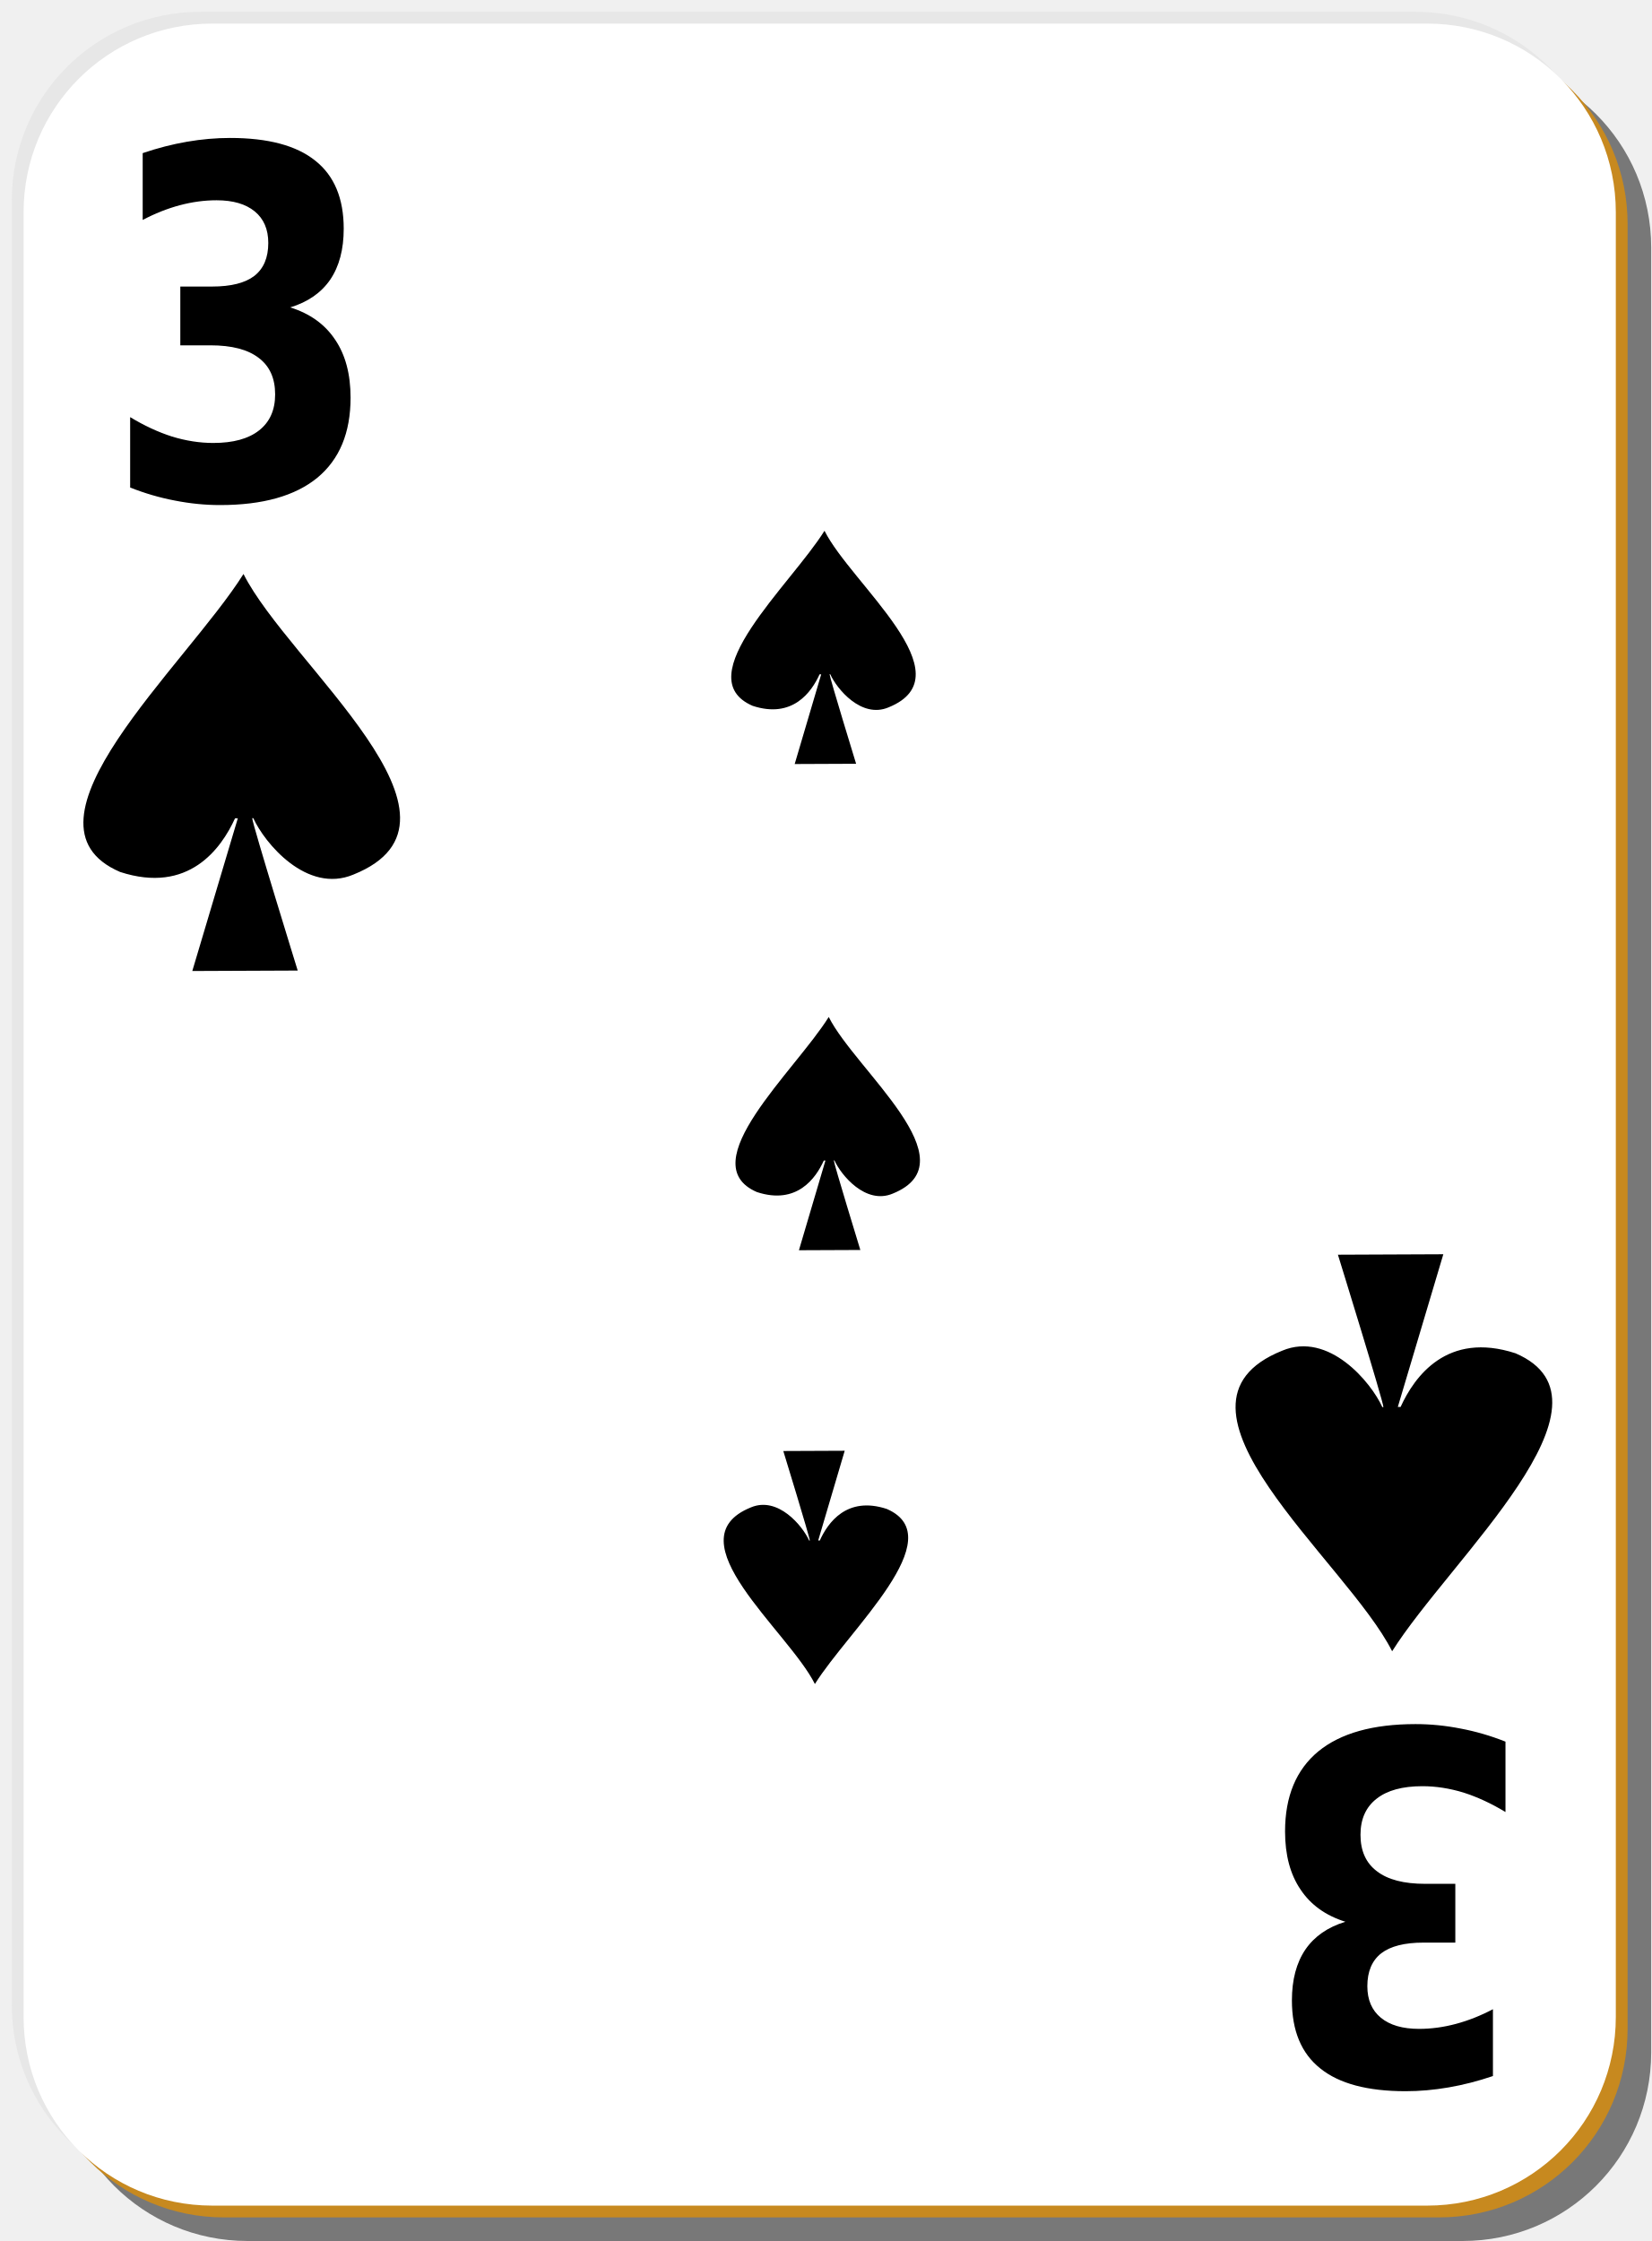
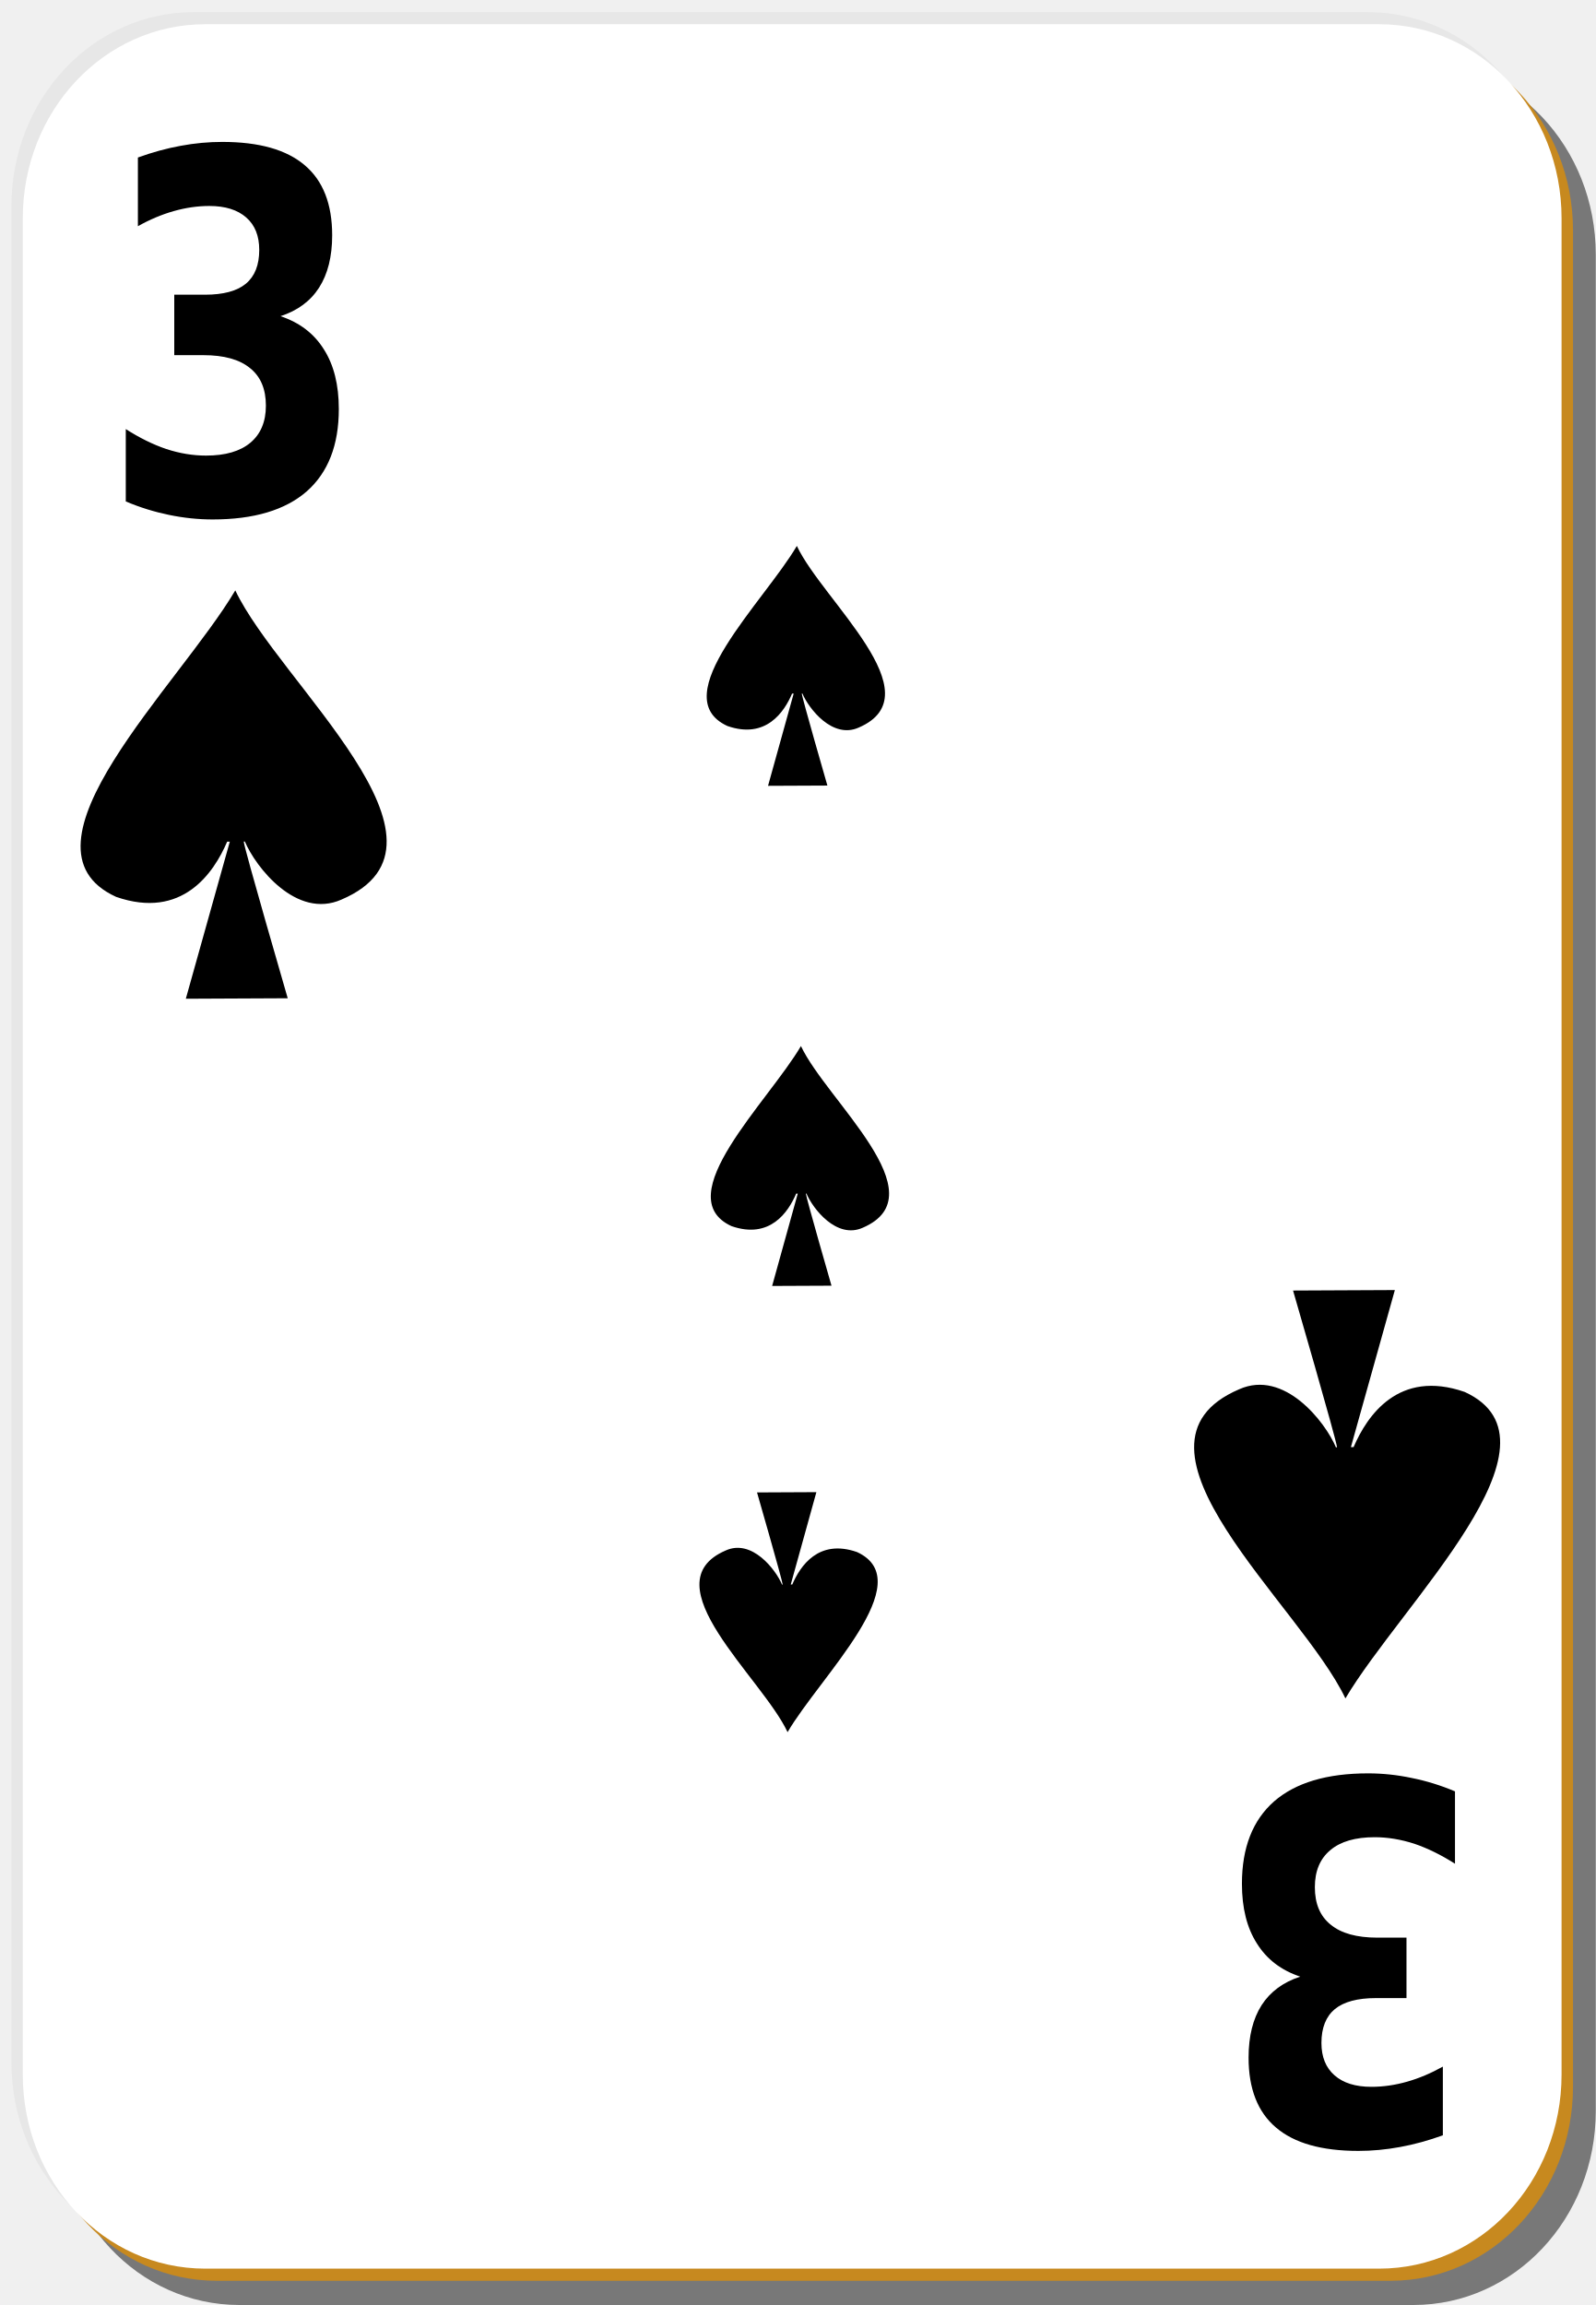
- <svg xmlns="http://www.w3.org/2000/svg" xmlns:xlink="http://www.w3.org/1999/xlink" id="svg2" height="190" width="140" y="0" x="0" version="1.0">
-   <defs id="defs3">
-     <linearGradient id="linearGradient3920">
-       <stop id="stop3922" offset="0" style="stop-color:#ffffff;stop-opacity:1;" />
-       <stop id="stop3924" offset="1" style="stop-color:#ffffff;stop-opacity:0;" />
-     </linearGradient>
-     <linearGradient id="linearGradient2060">
-       <stop id="stop2062" offset="0" style="stop-color:#ebf0d0;stop-opacity:1;" />
-       <stop id="stop2064" offset="1" style="stop-color:#ffffeb;stop-opacity:1;" />
-     </linearGradient>
-     <linearGradient id="linearGradient1575">
-       <stop id="stop1576" offset="0" style="stop-color:#ffffff;stop-opacity:0.5;" />
-       <stop id="stop1577" offset="1" style="stop-color:#ffffff;stop-opacity:0;" />
-     </linearGradient>
-     <linearGradient gradientTransform="translate(0,-1)" gradientUnits="userSpaceOnUse" xlink:href="#linearGradient2060" id="linearGradient4853" y2="128.695" x2="109" y1="63.1" x1="2" />
-     <linearGradient gradientUnits="userSpaceOnUse" xlink:href="#linearGradient3920" id="linearGradient3926" y2="209.561" x2="159.435" y1="142.784" x1="233.887" />
-     <linearGradient gradientUnits="userSpaceOnUse" xlink:href="#linearGradient3920" id="linearGradient1368" y2="209.561" x2="159.435" y1="142.784" x1="233.887" />
-     <linearGradient gradientTransform="translate(0,-1)" gradientUnits="userSpaceOnUse" xlink:href="#linearGradient2060" id="linearGradient1366" y2="128.695" x2="109" y1="63.1" x1="2" />
-     <linearGradient id="linearGradient1360">
-       <stop id="stop1362" offset="0" style="stop-color:#ffffff;stop-opacity:0.5;" />
-       <stop id="stop1364" offset="1" style="stop-color:#ffffff;stop-opacity:0;" />
-     </linearGradient>
-     <linearGradient id="linearGradient1354">
-       <stop id="stop1356" offset="0" style="stop-color:#ebf0d0;stop-opacity:1;" />
-       <stop id="stop1358" offset="1" style="stop-color:#ffffeb;stop-opacity:1;" />
-     </linearGradient>
-     <linearGradient gradientTransform="translate(0,-1)" gradientUnits="userSpaceOnUse" xlink:href="#linearGradient2060" id="linearGradient1398" y2="128.695" x2="109" y1="63.1" x1="2" />
-     <linearGradient gradientTransform="translate(0,-1)" gradientUnits="userSpaceOnUse" xlink:href="#linearGradient2060" id="linearGradient2350" y2="128.695" x2="109" y1="63.1" x1="2" />
-     <linearGradient id="linearGradient2344">
-       <stop id="stop2346" offset="0" style="stop-color:#ebf0d0;stop-opacity:1;" />
-       <stop id="stop2348" offset="1" style="stop-color:#ffffeb;stop-opacity:1;" />
-     </linearGradient>
-     <linearGradient id="linearGradient2338">
-       <stop id="stop2340" offset="0" style="stop-color:#ffffff;stop-opacity:0.5;" />
-       <stop id="stop2342" offset="1" style="stop-color:#ffffff;stop-opacity:0;" />
-     </linearGradient>
-     <linearGradient gradientTransform="translate(0,-1)" gradientUnits="userSpaceOnUse" xlink:href="#linearGradient2060" id="linearGradient2336" y2="128.695" x2="109" y1="63.1" x1="2" />
-     <linearGradient gradientUnits="userSpaceOnUse" xlink:href="#linearGradient3920" id="linearGradient2334" y2="209.561" x2="159.435" y1="142.784" x1="233.887" />
-     <linearGradient gradientUnits="userSpaceOnUse" xlink:href="#linearGradient3920" id="linearGradient2332" y2="209.561" x2="159.435" y1="142.784" x1="233.887" />
-     <linearGradient gradientTransform="translate(0,-1)" gradientUnits="userSpaceOnUse" xlink:href="#linearGradient2060" id="linearGradient2330" y2="128.695" x2="109" y1="63.1" x1="2" />
-     <linearGradient id="linearGradient2324">
-       <stop id="stop2326" offset="0" style="stop-color:#ffffff;stop-opacity:0.5;" />
-       <stop id="stop2328" offset="1" style="stop-color:#ffffff;stop-opacity:0;" />
-     </linearGradient>
-     <linearGradient id="linearGradient2318">
-       <stop id="stop2320" offset="0" style="stop-color:#ebf0d0;stop-opacity:1;" />
-       <stop id="stop2322" offset="1" style="stop-color:#ffffeb;stop-opacity:1;" />
-     </linearGradient>
-     <linearGradient gradientTransform="translate(0,-1)" gradientUnits="userSpaceOnUse" xlink:href="#linearGradient2060" id="linearGradient2567" y2="128.695" x2="109" y1="63.1" x1="2" />
-     <linearGradient id="linearGradient2561">
-       <stop id="stop2563" offset="0" style="stop-color:#ebf0d0;stop-opacity:1;" />
-       <stop id="stop2565" offset="1" style="stop-color:#ffffeb;stop-opacity:1;" />
-     </linearGradient>
-     <linearGradient id="linearGradient2555">
-       <stop id="stop2557" offset="0" style="stop-color:#ffffff;stop-opacity:0.5;" />
-       <stop id="stop2559" offset="1" style="stop-color:#ffffff;stop-opacity:0;" />
-     </linearGradient>
-     <linearGradient gradientTransform="translate(0,-1)" gradientUnits="userSpaceOnUse" xlink:href="#linearGradient2060" id="linearGradient2553" y2="128.695" x2="109" y1="63.1" x1="2" />
-     <linearGradient gradientUnits="userSpaceOnUse" xlink:href="#linearGradient3920" id="linearGradient2551" y2="209.561" x2="159.435" y1="142.784" x1="233.887" />
-     <linearGradient gradientUnits="userSpaceOnUse" xlink:href="#linearGradient3920" id="linearGradient2549" y2="209.561" x2="159.435" y1="142.784" x1="233.887" />
-     <linearGradient gradientTransform="translate(0,-1)" gradientUnits="userSpaceOnUse" xlink:href="#linearGradient2060" id="linearGradient2547" y2="128.695" x2="109" y1="63.1" x1="2" />
-     <linearGradient id="linearGradient2541">
-       <stop id="stop2543" offset="0" style="stop-color:#ffffff;stop-opacity:0.5;" />
-       <stop id="stop2545" offset="1" style="stop-color:#ffffff;stop-opacity:0;" />
-     </linearGradient>
-     <linearGradient id="linearGradient2535">
-       <stop id="stop2537" offset="0" style="stop-color:#ebf0d0;stop-opacity:1;" />
-       <stop id="stop2539" offset="1" style="stop-color:#ffffeb;stop-opacity:1;" />
-     </linearGradient>
-     <linearGradient gradientTransform="translate(0,-1)" gradientUnits="userSpaceOnUse" xlink:href="#linearGradient2060" id="linearGradient2595" y2="128.695" x2="109" y1="63.1" x1="2" />
-   </defs>
-   <g id="layer1">
-     <g id="g5630">
-       <path style="fill:#000000;fill-opacity:0.498;stroke:none;stroke-width:0.2;stroke-miterlimit:4;stroke-dashoffset:0;stroke-opacity:1" d="M 21,5 L 124,5 C 132.864,5 140,12.136 140,21 L 140,174 C 140,182.864 132.864,190 124,190 L 21,190 C 12.136,190 5,182.864 5,174 L 5,21 C 5,12.136 12.136,5 21,5 z " id="rect2070" />
-       <path style="fill:#e7e7e7;fill-opacity:1;stroke:none;stroke-width:0.2;stroke-miterlimit:4;stroke-dashoffset:0;stroke-opacity:1" d="M 17,1 L 120,1 C 128.864,1 136,8.136 136,17 L 136,170 C 136,178.864 128.864,186 120,186 L 17,186 C 8.136,186 1,178.864 1,170 L 1,17 C 1,8.136 8.136,1 17,1 z " id="rect1300" />
-       <path style="fill:#c7891f;fill-opacity:1;stroke:none;stroke-width:0.2;stroke-miterlimit:4;stroke-dashoffset:0;stroke-opacity:1" d="M 19,3 L 122,3 C 130.864,3 138,10.136 138,19 L 138,172 C 138,180.864 130.864,188 122,188 L 19,188 C 10.136,188 3,180.864 3,172 L 3,19 C 3,10.136 10.136,3 19,3 z " id="path5624" />
-       <path style="fill:#ffffff;fill-opacity:1;stroke:none;stroke-width:0.2;stroke-miterlimit:4;stroke-dashoffset:0;stroke-opacity:1" d="M 18,2 L 121,2 C 129.864,2 137,9.136 137,18 L 137,171 C 137,179.864 129.864,187 121,187 L 18,187 C 9.136,187 2,179.864 2,171 L 2,18 C 2,9.136 9.136,2 18,2 z " id="rect1306" />
-     </g>
-     <g transform="translate(-448.5,-231.5)" id="g5495" />
+ <svg xmlns="http://www.w3.org/2000/svg" width="90px" height="130px" viewBox="0 0 90 130" version="1.1">
+   <g id="surface1">
+     <path style=" stroke:none;fill-rule:nonzero;fill:rgb(0%,0%,0%);fill-opacity:0.498;" d="M 13.5 3.422 L 79.715 3.422 C 85.414 3.422 90 8.305 90 14.367 L 90 119.051 C 90 125.117 85.414 130 79.715 130 L 13.5 130 C 7.801 130 3.215 125.117 3.215 119.051 L 3.215 14.367 C 3.215 8.305 7.801 3.422 13.5 3.422 Z M 13.5 3.422 " />
+     <path style=" stroke:none;fill-rule:nonzero;fill:rgb(90.588%,90.588%,90.588%);fill-opacity:1;" d="M 10.93 0.684 L 77.145 0.684 C 82.84 0.684 87.43 5.566 87.43 11.633 L 87.43 116.316 C 87.43 122.379 82.84 127.262 77.145 127.262 L 10.93 127.262 C 5.23 127.262 0.645 122.379 0.645 116.316 L 0.645 11.633 C 0.645 5.566 5.23 0.684 10.93 0.684 Z M 10.93 0.684 " />
+     <path style=" stroke:none;fill-rule:nonzero;fill:rgb(78.039%,53.725%,12.157%);fill-opacity:1;" d="M 12.215 2.051 L 78.43 2.051 C 84.125 2.051 88.715 6.934 88.715 13 L 88.715 117.684 C 88.715 123.75 84.125 128.633 78.43 128.633 L 12.215 128.633 C 6.516 128.633 1.93 123.75 1.93 117.684 L 1.93 13 C 1.93 6.934 6.516 2.051 12.215 2.051 Z M 12.215 2.051 " />
+     <path style=" stroke:none;fill-rule:nonzero;fill:rgb(100%,100%,100%);fill-opacity:1;" d="M 11.57 1.367 L 77.785 1.367 C 83.484 1.367 88.07 6.25 88.07 12.316 L 88.07 117 C 88.07 123.066 83.484 127.949 77.785 127.949 L 11.57 127.949 C 5.875 127.949 1.285 123.066 1.285 117 L 1.285 12.316 C 1.285 6.25 5.875 1.367 11.57 1.367 Z M 11.57 1.367 " />
+     <path style=" stroke:none;fill-rule:evenodd;fill:rgb(0%,0%,0%);fill-opacity:1;" d="M 44.941 30.789 C 43.098 33.934 37.438 39.293 41.023 40.945 C 43.199 41.707 44.234 40.148 44.672 39.117 L 44.762 39.117 L 43.316 44.32 L 46.664 44.305 C 46.664 44.305 45.219 39.305 45.219 39.113 L 45.254 39.113 C 45.605 39.953 46.949 41.699 48.43 41.035 C 52.754 39.172 46.387 33.871 44.941 30.789 Z M 44.941 30.789 " />
+     <path style=" stroke:none;fill-rule:evenodd;fill:rgb(0%,0%,0%);fill-opacity:1;" d="M 44.418 97.691 C 46.262 94.543 51.918 89.188 48.336 87.535 C 46.16 86.773 45.125 88.332 44.684 89.363 L 44.598 89.363 L 46.043 84.156 L 42.695 84.172 C 42.695 84.172 44.137 89.176 44.141 89.367 L 44.105 89.367 C 43.75 88.523 42.406 86.777 40.93 87.445 C 36.605 89.309 42.973 94.609 44.418 97.691 Z M 44.418 97.691 " />
+     <path style=" stroke:none;fill-rule:evenodd;fill:rgb(0%,0%,0%);fill-opacity:1;" d="M 45.172 58.996 C 43.328 62.141 37.668 67.496 41.254 69.152 C 43.43 69.91 44.465 68.352 44.902 67.32 L 44.992 67.32 L 43.547 72.527 L 46.895 72.512 C 46.895 72.512 45.453 67.508 45.449 67.316 L 45.484 67.316 C 45.836 68.16 47.184 69.906 48.66 69.242 C 52.984 67.379 46.617 62.074 45.172 58.996 Z M 45.172 58.996 " />
+     <path style=" stroke:none;fill-rule:evenodd;fill:rgb(0%,0%,0%);fill-opacity:1;" d="M 13.27 33.297 C 10.105 38.652 0.391 47.766 6.547 50.582 C 10.281 51.879 12.059 49.227 12.812 47.469 L 12.961 47.469 L 10.48 56.328 L 16.227 56.301 C 16.227 56.301 13.754 47.785 13.746 47.461 L 13.809 47.461 C 14.414 48.895 16.723 51.867 19.262 50.734 C 26.684 47.562 15.754 38.539 13.27 33.297 Z M 13.27 33.297 " />
+     <path style=" stroke:none;fill-rule:nonzero;fill:rgb(0%,0%,0%);fill-opacity:1;" d="M 15.82 17.832 C 16.895 18.191 17.711 18.812 18.266 19.703 C 18.828 20.582 19.109 21.703 19.109 23.07 C 19.109 25.105 18.504 26.652 17.293 27.719 C 16.082 28.77 14.316 29.297 11.996 29.297 C 11.176 29.297 10.355 29.211 9.527 29.039 C 8.711 28.871 7.898 28.621 7.094 28.281 L 7.094 24.199 C 7.863 24.691 8.625 25.07 9.379 25.324 C 10.141 25.574 10.887 25.695 11.621 25.695 C 12.711 25.695 13.543 25.453 14.121 24.969 C 14.703 24.48 14.996 23.785 14.996 22.879 C 14.996 21.941 14.699 21.238 14.102 20.762 C 13.508 20.273 12.633 20.031 11.473 20.031 L 9.828 20.031 L 9.828 16.621 L 11.559 16.621 C 12.59 16.621 13.359 16.418 13.863 16.004 C 14.371 15.582 14.621 14.945 14.621 14.094 C 14.621 13.305 14.379 12.695 13.887 12.266 C 13.395 11.832 12.699 11.617 11.805 11.617 C 11.141 11.617 10.473 11.715 9.797 11.906 C 9.121 12.098 8.445 12.383 7.777 12.758 L 7.777 8.883 C 8.59 8.59 9.395 8.367 10.191 8.223 C 10.988 8.074 11.77 8.004 12.539 8.004 C 14.613 8.004 16.16 8.441 17.188 9.32 C 18.219 10.191 18.734 11.508 18.734 13.27 C 18.734 14.469 18.488 15.453 17.996 16.223 C 17.508 16.984 16.781 17.52 15.82 17.832 " />
+     <path style=" stroke:none;fill-rule:evenodd;fill:rgb(0%,0%,0%);fill-opacity:1;" d="M 75.879 95.789 C 79.047 90.438 88.758 81.32 82.605 78.504 C 78.871 77.207 77.094 79.859 76.34 81.617 L 76.188 81.617 L 78.668 72.758 L 72.926 72.785 C 72.926 72.785 75.398 81.301 75.406 81.625 L 75.344 81.625 C 74.738 80.191 72.43 77.219 69.891 78.352 C 62.469 81.523 73.398 90.547 75.879 95.789 Z M 75.879 95.789 " />
+     <path style=" stroke:none;fill-rule:nonzero;fill:rgb(0%,0%,0%);fill-opacity:1;" d="M 73.332 111.48 C 72.258 111.125 71.441 110.5 70.887 109.609 C 70.324 108.73 70.043 107.609 70.043 106.242 C 70.043 104.207 70.648 102.66 71.859 101.594 C 73.07 100.543 74.836 100.016 77.156 100.016 C 77.973 100.016 78.797 100.102 79.621 100.277 C 80.441 100.441 81.254 100.691 82.059 101.031 L 82.059 105.113 C 81.289 104.621 80.527 104.246 79.773 103.988 C 79.012 103.742 78.262 103.617 77.531 103.617 C 76.441 103.617 75.605 103.859 75.031 104.344 C 74.445 104.832 74.156 105.527 74.156 106.434 C 74.156 107.371 74.453 108.074 75.051 108.551 C 75.645 109.039 76.52 109.281 77.68 109.281 L 79.324 109.281 L 79.324 112.691 L 77.594 112.691 C 76.562 112.691 75.793 112.898 75.285 113.309 C 74.781 113.73 74.527 114.367 74.527 115.219 C 74.527 116.008 74.773 116.617 75.266 117.047 C 75.758 117.48 76.449 117.695 77.348 117.695 C 78.012 117.695 78.68 117.598 79.355 117.406 C 80.031 117.215 80.703 116.93 81.375 116.555 L 81.375 120.43 C 80.562 120.723 79.758 120.945 78.961 121.09 C 78.164 121.238 77.379 121.309 76.609 121.309 C 74.539 121.309 72.992 120.871 71.965 119.992 C 70.934 119.121 70.418 117.805 70.418 116.047 C 70.418 114.844 70.664 113.859 71.152 113.09 C 71.645 112.328 72.371 111.793 73.332 111.48 " />
  </g>
-   <g id="g1729" style="stroke-opacity:1;stroke:none" transform="matrix(0.593136,0,0,0.238935,-84.41248,9.255993)">
-     <path id="path1731" style="fill:#000000;fill-opacity:1;fill-rule:evenodd;stroke-width:0.759;stroke-linecap:butt;stroke-linejoin:round;stroke-miterlimit:4" d="M 260.176,149.597 C 255.34,168.838 240.5,201.604 249.901,211.72 C 255.608,216.376 258.323,206.844 259.473,200.533 L 259.704,200.533 L 255.914,232.368 L 264.692,232.275 C 264.692,232.275 260.91,201.672 260.902,200.501 L 260.994,200.501 C 261.923,205.658 265.448,216.334 269.326,212.268 C 280.665,200.871 263.968,168.439 260.176,149.597 z " />
-   </g>
-   <g id="g1753" style="stroke-opacity:1;stroke:none" transform="matrix(-0.593136,0,0,-0.238935,223.4125,178.5209)">
-     <path id="path1755" style="fill:#000000;fill-opacity:1;fill-rule:evenodd;stroke-width:0.759;stroke-linecap:butt;stroke-linejoin:round;stroke-miterlimit:4" d="M 260.176,149.597 C 255.34,168.838 240.5,201.604 249.901,211.72 C 255.608,216.376 258.323,206.844 259.473,200.533 L 259.704,200.533 L 255.914,232.368 L 264.692,232.275 C 264.692,232.275 260.91,201.672 260.902,200.501 L 260.994,200.501 C 261.923,205.658 265.448,216.334 269.326,212.268 C 280.665,200.871 263.968,168.439 260.176,149.597 z " />
-   </g>
-   <g id="g2352" transform="translate(333.5,184.5)" />
-   <g id="g2582" style="stroke-opacity:1;stroke:none" transform="matrix(0.593136,0,0,0.238935,-84.05302,50.47908)">
-     <path id="path2584" style="fill:#000000;fill-opacity:1;fill-rule:evenodd;stroke-width:0.759;stroke-linecap:butt;stroke-linejoin:round;stroke-miterlimit:4" d="M 260.176,149.597 C 255.34,168.838 240.5,201.604 249.901,211.72 C 255.608,216.376 258.323,206.844 259.473,200.533 L 259.704,200.533 L 255.914,232.368 L 264.692,232.275 C 264.692,232.275 260.91,201.672 260.902,200.501 L 260.994,200.501 C 261.923,205.658 265.448,216.334 269.326,212.268 C 280.665,200.871 263.968,168.439 260.176,149.597 z " />
-   </g>
-   <g id="g1600" transform="matrix(1.000012,0,0,0.400814,-239.7773,-10.81148)">
-     <path id="path1561" style="fill:#000000;fill-opacity:1;fill-rule:evenodd;stroke:none;stroke-width:0.759;stroke-linecap:butt;stroke-linejoin:round;stroke-miterlimit:4;stroke-opacity:1" d="M 260.419,148.389 C 255.494,167.911 240.384,201.155 249.957,211.418 C 255.767,216.143 258.532,206.471 259.703,200.068 L 259.938,200.068 L 256.079,232.368 L 265.016,232.273 C 265.016,232.273 261.166,201.224 261.158,200.036 L 261.251,200.036 C 262.197,205.269 265.787,216.1 269.735,211.975 C 281.281,200.411 264.28,167.506 260.419,148.389 z " />
-   </g>
-   <path id="text2221" style="font-size:37.418;font-style:normal;font-variant:normal;font-weight:bold;font-stretch:normal;fill:#000000;fill-opacity:1;stroke:none;stroke-width:1px;stroke-linecap:butt;stroke-linejoin:miter;stroke-opacity:1;font-family:Bitstream Vera Sans;text-anchor:start;writing-mode:lr-tb" d="M 24.608,26.063 C 26.28,26.585 27.548,27.496 28.412,28.795 C 29.287,30.081 29.724,31.722 29.724,33.718 C 29.724,36.692 28.783,38.956 26.9,40.51 C 25.017,42.05 22.271,42.821 18.66,42.821 C 17.386,42.821 16.107,42.693 14.822,42.439 C 13.549,42.198 12.286,41.829 11.035,41.334 L 11.035,35.366 C 12.231,36.089 13.416,36.639 14.59,37.014 C 15.775,37.375 16.938,37.556 18.079,37.556 C 19.773,37.556 21.069,37.201 21.966,36.491 C 22.874,35.781 23.328,34.763 23.328,33.437 C 23.328,32.071 22.863,31.039 21.933,30.343 C 21.014,29.633 19.651,29.278 17.846,29.278 L 15.288,29.278 L 15.288,24.294 L 17.979,24.294 C 19.585,24.294 20.781,23.993 21.567,23.39 C 22.354,22.774 22.747,21.843 22.747,20.597 C 22.747,19.445 22.365,18.554 21.601,17.925 C 20.836,17.295 19.756,16.98 18.361,16.98 C 17.331,16.98 16.29,17.121 15.238,17.402 C 14.186,17.684 13.139,18.099 12.098,18.648 L 12.098,12.982 C 13.36,12.553 14.612,12.232 15.852,12.017 C 17.093,11.803 18.311,11.696 19.507,11.696 C 22.73,11.696 25.139,12.339 26.734,13.625 C 28.34,14.897 29.143,16.82 29.143,19.392 C 29.143,21.146 28.761,22.587 27.997,23.712 C 27.232,24.824 26.103,25.607 24.608,26.063" />
-   <g id="g17081" transform="matrix(-1.000012,0,0,-0.400814,378.4572,199.4765)">
-     <path id="path17083" style="fill:#000000;fill-opacity:1;fill-rule:evenodd;stroke:none;stroke-width:0.759;stroke-linecap:butt;stroke-linejoin:round;stroke-miterlimit:4;stroke-opacity:1" d="M 260.419,148.389 C 255.494,167.911 240.384,201.155 249.957,211.418 C 255.767,216.143 258.532,206.471 259.703,200.068 L 259.938,200.068 L 256.079,232.368 L 265.016,232.273 C 265.016,232.273 261.166,201.224 261.158,200.036 L 261.251,200.036 C 262.197,205.269 265.787,216.1 269.735,211.975 C 281.281,200.411 264.28,167.506 260.419,148.389 z " />
-   </g>
-   <path id="text17085" style="font-size:37.418;font-style:normal;font-variant:normal;font-weight:bold;font-stretch:normal;fill:#000000;fill-opacity:1;stroke:none;stroke-width:1px;stroke-linecap:butt;stroke-linejoin:miter;stroke-opacity:1;font-family:Bitstream Vera Sans;text-anchor:start;writing-mode:lr-tb" d="M 114.072,162.933 C 112.4,162.411 111.132,161.5 110.268,160.2 C 109.393,158.914 108.956,157.273 108.956,155.277 C 108.956,152.304 109.897,150.04 111.78,148.486 C 113.663,146.945 116.409,146.175 120.02,146.175 C 121.294,146.175 122.573,146.302 123.858,146.557 C 125.131,146.798 126.394,147.166 127.645,147.662 L 127.645,153.63 C 126.449,152.906 125.264,152.357 124.09,151.982 C 122.905,151.62 121.742,151.44 120.601,151.44 C 118.907,151.44 117.611,151.795 116.714,152.505 C 115.806,153.214 115.352,154.233 115.352,155.559 C 115.352,156.925 115.817,157.957 116.747,158.653 C 117.666,159.363 119.029,159.718 120.834,159.718 L 123.392,159.718 L 123.392,164.701 L 120.701,164.701 C 119.095,164.701 117.899,165.003 117.113,165.606 C 116.326,166.222 115.933,167.153 115.933,168.399 C 115.933,169.551 116.315,170.441 117.079,171.071 C 117.844,171.701 118.923,172.015 120.319,172.015 C 121.349,172.015 122.39,171.875 123.442,171.593 C 124.494,171.312 125.541,170.897 126.582,170.348 L 126.582,176.014 C 125.32,176.443 124.068,176.764 122.828,176.978 C 121.587,177.193 120.369,177.3 119.173,177.3 C 115.95,177.3 113.541,176.657 111.946,175.371 C 110.34,174.098 109.537,172.176 109.537,169.604 C 109.537,167.849 109.919,166.409 110.683,165.284 C 111.448,164.172 112.577,163.388 114.072,162.933" />
</svg>
